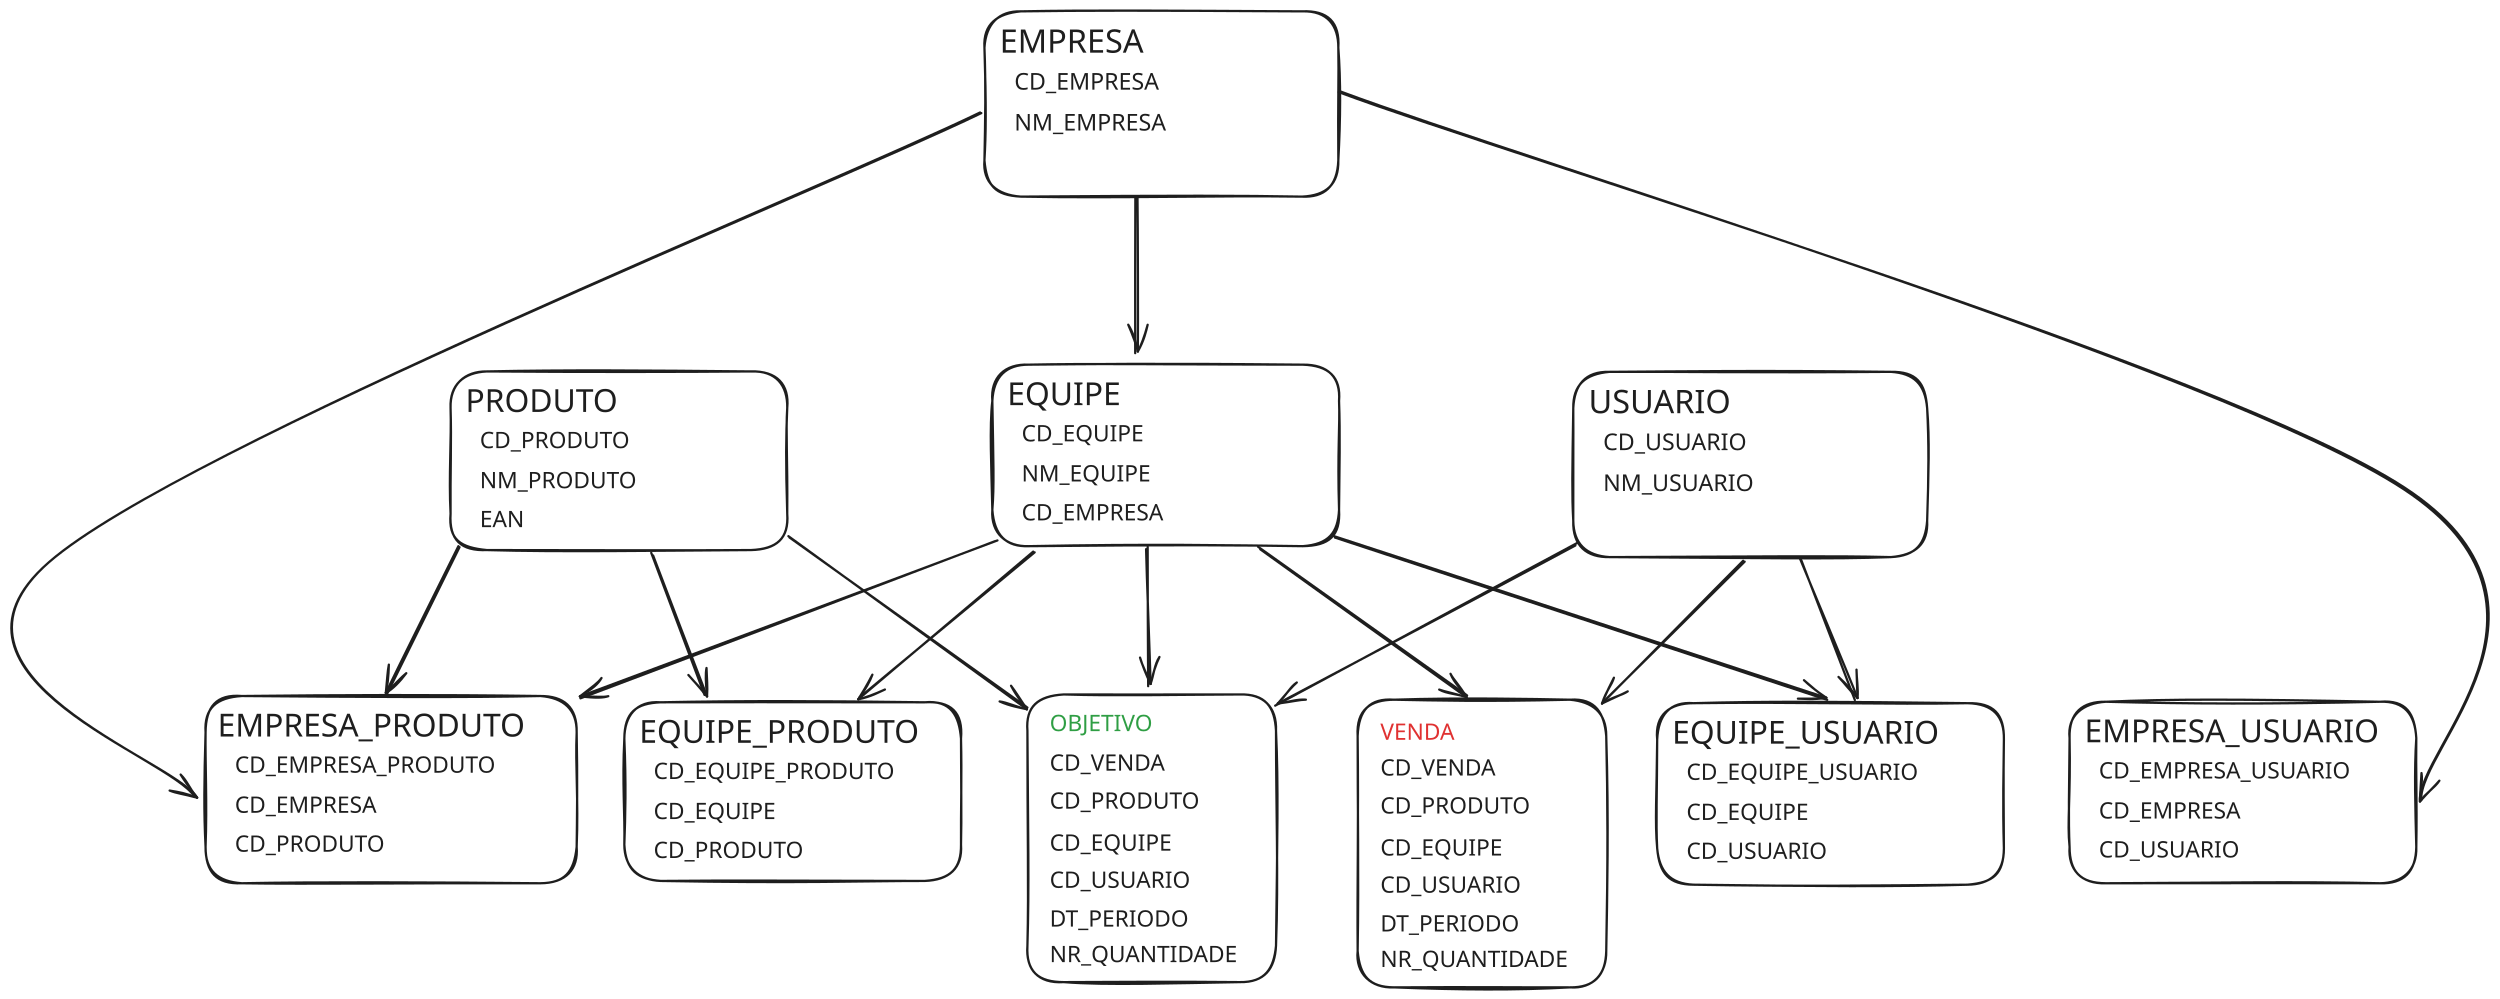
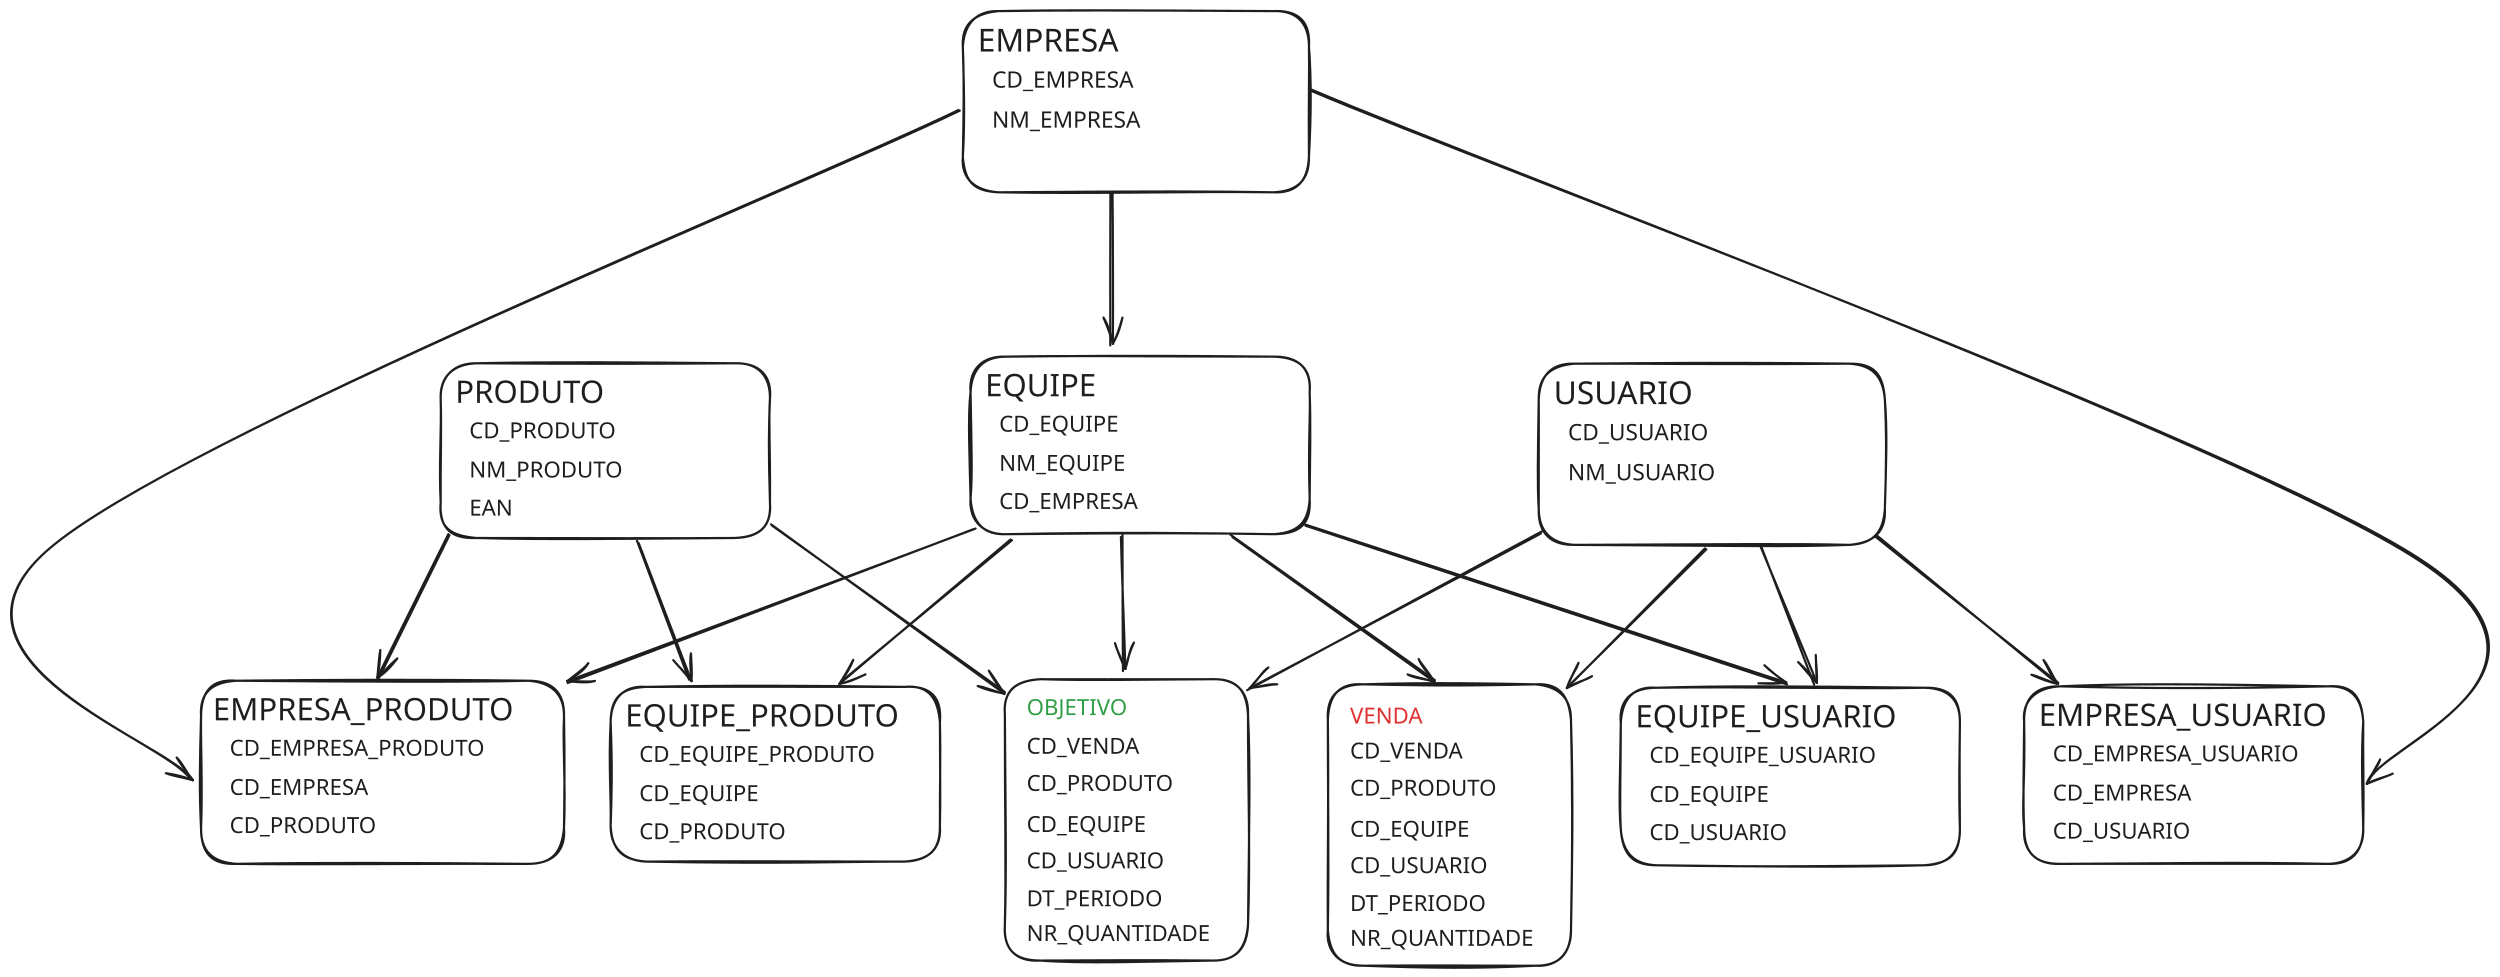
- <svg xmlns="http://www.w3.org/2000/svg" version="1.1" viewBox="0 0 2201.401 879.435" width="2201.401" height="879.435">
+ <svg xmlns="http://www.w3.org/2000/svg" version="1.1" viewBox="0 0 2250.811 879.435" width="2250.811" height="879.435">
  <defs>
    <style class="style-fonts">
      @font-face {
        font-family: "Virgil";
        src: url("https://excalidraw.com/Virgil.woff2");
      }
      @font-face {
        font-family: "Cascadia";
        src: url("https://excalidraw.com/Cascadia.woff2");
      }
      @font-face {
        font-family: "Assistant";
        src: url("https://excalidraw.com/Assistant-Regular.woff2");
      }
    </style>
  </defs>
  <g transform="translate(1215.478 633.9113) rotate(0 32.70833 12.5)">
    <text x="0" y="17.52" font-family="Virgil, Segoe UI Emoji" font-size="20px" fill="#e03131" text-anchor="start" style="white-space: pre;" direction="ltr" dominant-baseline="alphabetic">VENDA</text>
  </g>
  <g stroke-linecap="round" transform="translate(1195.491 616.1285) rotate(0 109.4515 126.6533)">
    <path d="M32 0 C91.45 -1.94, 153.77 -0.67, 186.9 0 M32 0 C70.54 0.67, 108.13 1.85, 186.9 0 M186.9 0 C210.14 -1.62, 217.16 12.53, 218.9 32 M186.9 0 C206.83 1.78, 219.05 11.39, 218.9 32 M218.9 32 C221.24 105.03, 219.73 175.99, 218.9 221.31 M218.9 32 C220.17 87.66, 220.42 141.24, 218.9 221.31 M218.9 221.31 C219.35 240.74, 207.65 254.89, 186.9 253.31 M218.9 221.31 C218.35 243.17, 208.08 253.55, 186.9 253.31 M186.9 253.31 C138.73 255.96, 91.49 255.57, 32 253.31 M186.9 253.31 C144.64 253.43, 103.34 252.82, 32 253.31 M32 253.31 C10.14 253.06, 1.97 243.32, 0 221.31 M32 253.31 C11.58 254.3, -2.09 240.8, 0 221.31 M0 221.31 C1.1 156.04, -0.08 89.79, 0 32 M0 221.31 C-0.48 163.2, 0.87 104.64, 0 32 M0 32 C0.94 8.72, 10.86 -1.5, 32 0 M0 32 C-1.43 8.6, 11.45 0.17, 32 0" stroke="#1e1e1e" stroke-width="2" fill="none" />
  </g>
  <g transform="translate(1215.478 665.4113) rotate(0 55.20833 12.5)">
    <text x="0" y="17.52" font-family="Virgil, Segoe UI Emoji" font-size="20px" fill="#1e1e1e" text-anchor="start" style="white-space: pre;" direction="ltr" dominant-baseline="alphabetic">CD_VENDA</text>
  </g>
  <g transform="translate(1215.478 698.8398) rotate(0 73.39167 12.5)">
    <text x="0" y="17.52" font-family="Virgil, Segoe UI Emoji" font-size="20px" fill="#1e1e1e" text-anchor="start" style="white-space: pre;" direction="ltr" dominant-baseline="alphabetic">CD_PRODUTO</text>
  </g>
  <g transform="translate(1215.478 735.8398) rotate(0 62.23333 12.5)">
    <text x="0" y="17.52" font-family="Virgil, Segoe UI Emoji" font-size="20px" fill="#1e1e1e" text-anchor="start" style="white-space: pre;" direction="ltr" dominant-baseline="alphabetic">CD_EQUIPE</text>
  </g>
  <g transform="translate(1215.478 768.5541) rotate(0 68.91666 12.5)">
    <text x="0" y="17.52" font-family="Virgil, Segoe UI Emoji" font-size="20px" fill="#1e1e1e" text-anchor="start" style="white-space: pre;" direction="ltr" dominant-baseline="alphabetic">CD_USUARIO</text>
  </g>
  <g transform="translate(1215.478 802.697) rotate(0 72 12.5)">
    <text x="0" y="17.52" font-family="Virgil, Segoe UI Emoji" font-size="20px" fill="#1e1e1e" text-anchor="start" style="white-space: pre;" direction="ltr" dominant-baseline="alphabetic">DT_PERIODO</text>
  </g>
  <g transform="translate(1215.478 833.9827) rotate(0 91.06667 12.5)">
    <text x="0" y="17.52" font-family="Virgil, Segoe UI Emoji" font-size="20px" fill="#1e1e1e" text-anchor="start" style="white-space: pre;" direction="ltr" dominant-baseline="alphabetic">NR_QUANTIDADE</text>
  </g>
  <g transform="translate(924.3063 626.2684) rotate(0 53.525 12.5)">
    <text x="0" y="17.52" font-family="Virgil, Segoe UI Emoji" font-size="20px" fill="#2f9e44" text-anchor="start" style="white-space: pre;" direction="ltr" dominant-baseline="alphabetic">OBJETIVO</text>
  </g>
  <g transform="translate(924.3063 661.1255) rotate(0 55.20833 12.5)">
    <text x="0" y="17.52" font-family="Virgil, Segoe UI Emoji" font-size="20px" fill="#1e1e1e" text-anchor="start" style="white-space: pre;" direction="ltr" dominant-baseline="alphabetic">CD_VENDA</text>
  </g>
  <g transform="translate(924.3063 694.5541) rotate(0 73.39167 12.5)">
    <text x="0" y="17.52" font-family="Virgil, Segoe UI Emoji" font-size="20px" fill="#1e1e1e" text-anchor="start" style="white-space: pre;" direction="ltr" dominant-baseline="alphabetic">CD_PRODUTO</text>
  </g>
  <g transform="translate(924.3063 731.5541) rotate(0 62.23333 12.5)">
    <text x="0" y="17.52" font-family="Virgil, Segoe UI Emoji" font-size="20px" fill="#1e1e1e" text-anchor="start" style="white-space: pre;" direction="ltr" dominant-baseline="alphabetic">CD_EQUIPE</text>
  </g>
  <g transform="translate(924.3063 764.2684) rotate(0 68.91666 12.5)">
    <text x="0" y="17.52" font-family="Virgil, Segoe UI Emoji" font-size="20px" fill="#1e1e1e" text-anchor="start" style="white-space: pre;" direction="ltr" dominant-baseline="alphabetic">CD_USUARIO</text>
  </g>
  <g transform="translate(924.3063 798.4113) rotate(0 72 12.5)">
    <text x="0" y="17.52" font-family="Virgil, Segoe UI Emoji" font-size="20px" fill="#1e1e1e" text-anchor="start" style="white-space: pre;" direction="ltr" dominant-baseline="alphabetic">DT_PERIODO</text>
  </g>
  <g transform="translate(924.3063 829.697) rotate(0 91.06667 12.5)">
    <text x="0" y="17.52" font-family="Virgil, Segoe UI Emoji" font-size="20px" fill="#1e1e1e" text-anchor="start" style="white-space: pre;" direction="ltr" dominant-baseline="alphabetic">NR_QUANTIDADE</text>
  </g>
  <g stroke-linecap="round" transform="translate(904.7034 611.507) rotate(0 109.4515 126.6533)">
    <path d="M32 0 C77.68 1.39, 124.52 0.27, 186.9 0 M32 0 C69.23 0.14, 105.37 0.03, 186.9 0 M186.9 0 C207.44 -0.71, 219.79 10.69, 218.9 32 M186.9 0 C209.73 -0.59, 217.74 10.87, 218.9 32 M218.9 32 C218.87 98.29, 221.14 162.7, 218.9 221.31 M218.9 32 C221.14 80.04, 220 126.75, 218.9 221.31 M218.9 221.31 C217.94 241.67, 208.93 253.65, 186.9 253.31 M218.9 221.31 C217.06 240.97, 209.65 253.75, 186.9 253.31 M186.9 253.31 C128.81 254.22, 69.03 256.29, 32 253.31 M186.9 253.31 C131.82 252.75, 77 253.11, 32 253.31 M32 253.31 C8.96 254.81, -1.6 241.76, 0 221.31 M32 253.31 C9.87 253.25, -1.24 244.56, 0 221.31 M0 221.31 C1.25 169.66, -0.09 116.86, 0 32 M0 221.31 C1.62 170.29, 0.53 119.74, 0 32 M0 32 C-1.65 10.86, 8.96 1.46, 32 0 M0 32 C-1.57 10.66, 8.9 1.27, 32 0" stroke="#1e1e1e" stroke-width="2" fill="none" />
  </g>
  <g transform="translate(575.5356 668.4387) rotate(0 121.3833 12.5)">
    <text x="0" y="17.52" font-family="Virgil, Segoe UI Emoji" font-size="20px" fill="#1e1e1e" text-anchor="start" style="white-space: pre;" direction="ltr" dominant-baseline="alphabetic">CD_EQUIPE_PRODUTO</text>
  </g>
  <g transform="translate(562.9048 629.5544) rotate(0 138.4333 17.5)">
    <text x="0" y="24.528" font-family="Virgil, Segoe UI Emoji" font-size="28px" fill="#1e1e1e" text-anchor="start" style="white-space: pre;" direction="ltr" dominant-baseline="alphabetic">EQUIPE_PRODUTO</text>
  </g>
  <g transform="translate(575.5356 703.7312) rotate(0 62.23333 12.5)">
    <text x="0" y="17.52" font-family="Virgil, Segoe UI Emoji" font-size="20px" fill="#1e1e1e" text-anchor="start" style="white-space: pre;" direction="ltr" dominant-baseline="alphabetic">CD_EQUIPE</text>
  </g>
  <g transform="translate(575.5356 738.0152) rotate(0 73.39167 12.5)">
    <text x="0" y="17.52" font-family="Virgil, Segoe UI Emoji" font-size="20px" fill="#1e1e1e" text-anchor="start" style="white-space: pre;" direction="ltr" dominant-baseline="alphabetic">CD_PRODUTO</text>
  </g>
  <g stroke-linecap="round" transform="translate(549.7661 618.4207) rotate(0 148.2282 78.65168)">
    <path d="M32 0 C83.61 -0.12, 133.79 -0.22, 264.46 0 M32 0 C104.04 -1.5, 174.86 -1.24, 264.46 0 M264.46 0 C287.67 -1.38, 298.45 8.73, 296.46 32 M264.46 0 C287.67 -2.19, 294.81 11.94, 296.46 32 M296.46 32 C296.46 65.28, 297.1 103.85, 296.46 125.3 M296.46 32 C297.26 64.1, 296.25 95.99, 296.46 125.3 M296.46 125.3 C297.92 146.16, 285.93 156.65, 264.46 157.3 M296.46 125.3 C296.65 146.1, 287.97 155.72, 264.46 157.3 M264.46 157.3 C209.66 157.27, 156.08 159.56, 32 157.3 M264.46 157.3 C173.41 157.17, 81.58 156.72, 32 157.3 M32 157.3 C12.03 156.54, -0.05 144.89, 0 125.3 M32 157.3 C12.2 155.8, 1.27 148.45, 0 125.3 M0 125.3 C0.6 99.37, -1.98 70.98, 0 32 M0 125.3 C0.9 99.5, 1.68 73.16, 0 32 M0 32 C0.15 12.44, 10.13 -1.7, 32 0 M0 32 C0.21 8.42, 10.47 0.96, 32 0" stroke="#1e1e1e" stroke-width="2" fill="none" />
  </g>
  <g transform="translate(206.782 662.8981) rotate(0 128.825 12.5)">
    <text x="0" y="17.52" font-family="Virgil, Segoe UI Emoji" font-size="20px" fill="#1e1e1e" text-anchor="start" style="white-space: pre;" direction="ltr" dominant-baseline="alphabetic">CD_EMPRESA_PRODUTO</text>
  </g>
  <g transform="translate(191.625 624.0137) rotate(0 148.8417 17.5)">
    <text x="0" y="24.528" font-family="Virgil, Segoe UI Emoji" font-size="28px" fill="#1e1e1e" text-anchor="start" style="white-space: pre;" direction="ltr" dominant-baseline="alphabetic">EMPRESA_PRODUTO</text>
  </g>
  <g transform="translate(206.782 698.1905) rotate(0 69.675 12.5)">
    <text x="0" y="17.52" font-family="Virgil, Segoe UI Emoji" font-size="20px" fill="#1e1e1e" text-anchor="start" style="white-space: pre;" direction="ltr" dominant-baseline="alphabetic">CD_EMPRESA</text>
  </g>
  <g transform="translate(206.782 732.4746) rotate(0 73.39167 12.5)">
    <text x="0" y="17.52" font-family="Virgil, Segoe UI Emoji" font-size="20px" fill="#1e1e1e" text-anchor="start" style="white-space: pre;" direction="ltr" dominant-baseline="alphabetic">CD_PRODUTO</text>
  </g>
  <g stroke-linecap="round" transform="translate(181.0125 612.8801) rotate(0 163.3851 82.44093)">
    <path d="M32 0 C117.02 -0.93, 201.38 -1.27, 294.77 0 M32 0 C134.42 0.87, 236.46 1.44, 294.77 0 M294.77 0 C315.52 1.52, 327.02 12.1, 326.77 32 M294.77 0 C315.07 -0.09, 327.34 9.42, 326.77 32 M326.77 32 C325.47 61, 328.47 91.65, 326.77 132.88 M326.77 32 C327.59 71.2, 327.08 108.93, 326.77 132.88 M326.77 132.88 C328.35 152.45, 317.57 164.79, 294.77 164.88 M326.77 132.88 C324.51 155.57, 315.76 164.69, 294.77 164.88 M294.77 164.88 C191.61 164.53, 88.79 165.82, 32 164.88 M294.77 164.88 C195.94 163.97, 96.3 163.61, 32 164.88 M32 164.88 C10.65 163.45, -0.35 153.68, 0 132.88 M32 164.88 C9.18 165.87, 0.16 155, 0 132.88 M0 132.88 C-1.58 101.51, -1.23 75.05, 0 32 M0 132.88 C1.44 95.63, -0.37 57.1, 0 32 M0 32 C0.26 9.5, 9.36 -1.87, 32 0 M0 32 C-1.35 10.81, 9.41 1.38, 32 0" stroke="#1e1e1e" stroke-width="2" fill="none" />
  </g>
  <g transform="translate(1485.021 669.2135) rotate(0 116.9083 12.5)">
    <text x="0" y="17.52" font-family="Virgil, Segoe UI Emoji" font-size="20px" fill="#1e1e1e" text-anchor="start" style="white-space: pre;" direction="ltr" dominant-baseline="alphabetic">CD_EQUIPE_USUARIO</text>
  </g>
  <g transform="translate(1472.39 630.3292) rotate(0 132.1667 17.5)">
    <text x="0" y="24.528" font-family="Virgil, Segoe UI Emoji" font-size="28px" fill="#1e1e1e" text-anchor="start" style="white-space: pre;" direction="ltr" dominant-baseline="alphabetic">EQUIPE_USUARIO</text>
  </g>
  <g transform="translate(1485.021 704.5059) rotate(0 62.23333 12.5)">
    <text x="0" y="17.52" font-family="Virgil, Segoe UI Emoji" font-size="20px" fill="#1e1e1e" text-anchor="start" style="white-space: pre;" direction="ltr" dominant-baseline="alphabetic">CD_EQUIPE</text>
  </g>
  <g transform="translate(1485.021 738.79) rotate(0 68.91666 12.5)">
    <text x="0" y="17.52" font-family="Virgil, Segoe UI Emoji" font-size="20px" fill="#1e1e1e" text-anchor="start" style="white-space: pre;" direction="ltr" dominant-baseline="alphabetic">CD_USUARIO</text>
  </g>
  <g stroke-linecap="round" transform="translate(1459.251 619.1955) rotate(0 152.649 79.91476)">
    <path d="M32 0 C121.21 -1.24, 206.22 1.36, 273.3 0 M32 0 C93.95 -1.78, 154.11 -1.47, 273.3 0 M273.3 0 C296.41 -0.6, 305.7 9.59, 305.3 32 M273.3 0 C296.33 0.55, 305.66 12, 305.3 32 M305.3 32 C305.02 61.4, 304.14 88.61, 305.3 127.83 M305.3 32 C304.76 66.62, 305.21 101.88, 305.3 127.83 M305.3 127.83 C305.51 149.65, 293.05 159.65, 273.3 159.83 M305.3 127.83 C304.88 150.56, 296.33 157.85, 273.3 159.83 M273.3 159.83 C200.03 160.49, 125.65 161.56, 32 159.83 M273.3 159.83 C208.89 161.7, 143.32 161.28, 32 159.83 M32 159.83 C10.27 159.7, 1.95 150.2, 0 127.83 M32 159.83 C11.32 158.91, 1.89 148.19, 0 127.83 M0 127.83 C-2.14 105.19, -0.44 80.5, 0 32 M0 127.83 C-1.2 104.6, -0.11 80.06, 0 32 M0 32 C1.04 10.13, 11.41 -1.66, 32 0 M0 32 C-2.21 10.26, 10.85 0.05, 32 0" stroke="#1e1e1e" stroke-width="2" fill="none" />
  </g>
  <g transform="translate(1848.157 667.9504) rotate(0 124.35 12.5)">
    <text x="0" y="17.52" font-family="Virgil, Segoe UI Emoji" font-size="20px" fill="#1e1e1e" text-anchor="start" style="white-space: pre;" direction="ltr" dominant-baseline="alphabetic">CD_EMPRESA_USUARIO</text>
  </g>
  <g transform="translate(1835.526 629.0661) rotate(0 142.575 17.5)">
    <text x="0" y="24.528" font-family="Virgil, Segoe UI Emoji" font-size="28px" fill="#1e1e1e" text-anchor="start" style="white-space: pre;" direction="ltr" dominant-baseline="alphabetic">EMPRESA_USUARIO</text>
  </g>
  <g transform="translate(1848.157 703.2428) rotate(0 69.675 12.5)">
    <text x="0" y="17.52" font-family="Virgil, Segoe UI Emoji" font-size="20px" fill="#1e1e1e" text-anchor="start" style="white-space: pre;" direction="ltr" dominant-baseline="alphabetic">CD_EMPRESA</text>
  </g>
  <g transform="translate(1848.157 737.5269) rotate(0 68.91666 12.5)">
    <text x="0" y="17.52" font-family="Virgil, Segoe UI Emoji" font-size="20px" fill="#1e1e1e" text-anchor="start" style="white-space: pre;" direction="ltr" dominant-baseline="alphabetic">CD_USUARIO</text>
  </g>
  <g stroke-linecap="round" transform="translate(1822.387 617.9324) rotate(0 152.649 79.91476)">
    <path d="M32 0 C88.11 -2.44, 145.88 -2.48, 273.3 0 M32 0 C104.26 1.91, 176.27 2.22, 273.3 0 M273.3 0 C295.11 -0.81, 304.13 11.32, 305.3 32 M273.3 0 C296.88 -1.88, 303.91 10.45, 305.3 32 M305.3 32 C303.42 60.1, 304.46 93.96, 305.3 127.83 M305.3 32 C304.85 59.93, 306.02 87.47, 305.3 127.83 M305.3 127.83 C306.12 148.49, 292.99 159.65, 273.3 159.83 M305.3 127.83 C304.87 149.86, 294.44 160.55, 273.3 159.83 M273.3 159.83 C197.65 158.06, 124.48 159.54, 32 159.83 M273.3 159.83 C223.56 159.8, 173.14 159.55, 32 159.83 M32 159.83 C9.86 160.69, -1.44 147.52, 0 127.83 M32 159.83 C9.29 159.74, 0.07 149.49, 0 127.83 M0 127.83 C-2.35 105.98, 1.09 83.83, 0 32 M0 127.83 C-1.12 103.78, -0.4 77.41, 0 32 M0 32 C-0.65 9.42, 11.51 -0.44, 32 0 M0 32 C-2.2 12.27, 11.62 1.23, 32 0" stroke="#1e1e1e" stroke-width="2" fill="none" />
  </g>
  <g transform="translate(899.5823 371.1262) rotate(0 62.23333 12.5)">
    <text x="0" y="17.52" font-family="Virgil, Segoe UI Emoji" font-size="20px" fill="#1e1e1e" text-anchor="start" style="white-space: pre;" direction="ltr" dominant-baseline="alphabetic">CD_EQUIPE</text>
  </g>
  <g transform="translate(886.9515 332.2418) rotate(0 55.61666 17.5)">
    <text x="0" y="24.528" font-family="Virgil, Segoe UI Emoji" font-size="28px" fill="#1e1e1e" text-anchor="start" style="white-space: pre;" direction="ltr" dominant-baseline="alphabetic">EQUIPE</text>
  </g>
  <g transform="translate(899.5823 406.4186) rotate(0 62.09167 12.5)">
    <text x="0" y="17.52" font-family="Virgil, Segoe UI Emoji" font-size="20px" fill="#1e1e1e" text-anchor="start" style="white-space: pre;" direction="ltr" dominant-baseline="alphabetic">NM_EQUIPE</text>
  </g>
  <g transform="translate(899.5823 440.7027) rotate(0 69.675 12.5)">
    <text x="0" y="17.52" font-family="Virgil, Segoe UI Emoji" font-size="20px" fill="#1e1e1e" text-anchor="start" style="white-space: pre;" direction="ltr" dominant-baseline="alphabetic">CD_EMPRESA</text>
  </g>
  <g stroke-linecap="round" transform="translate(873.8129 321.1082) rotate(0 152.649 79.91476)">
    <path d="M32 0 C83.9 -0.42, 134.32 -1.39, 273.3 0 M32 0 C85.51 -1.13, 137.82 -0.18, 273.3 0 M273.3 0 C296.53 0.79, 307.11 10.99, 305.3 32 M273.3 0 C295.73 -0.28, 306.78 11.11, 305.3 32 M305.3 32 C306.19 52.91, 303.74 76.22, 305.3 127.83 M305.3 32 C306.39 61.21, 305.65 90.8, 305.3 127.83 M305.3 127.83 C304.34 147.96, 296.26 158.19, 273.3 159.83 M305.3 127.83 C306.66 150.76, 296.73 159.49, 273.3 159.83 M273.3 159.83 C206.89 158.94, 139.91 157.73, 32 159.83 M273.3 159.83 C217.21 158.92, 161.72 158.56, 32 159.83 M32 159.83 C12.39 160.4, -1.53 148.56, 0 127.83 M32 159.83 C12.26 160.61, 1.69 150.41, 0 127.83 M0 127.83 C-0.79 92.01, -2.62 53.56, 0 32 M0 127.83 C1.73 107.24, 0.89 84.99, 0 32 M0 32 C1.05 10.42, 12.2 -0.04, 32 0 M0 32 C-1.81 11.23, 11 -0.96, 32 0" stroke="#1e1e1e" stroke-width="2" fill="none" />
  </g>
  <g transform="translate(1411.664 378.4763) rotate(0 70.34228 12.75858)">
    <text x="0" y="17.882" font-family="Virgil, Segoe UI Emoji" font-size="20.414px" fill="#1e1e1e" text-anchor="start" style="white-space: pre;" direction="ltr" dominant-baseline="alphabetic">CD_USUARIO</text>
  </g>
  <g transform="translate(1398.771 338.7876) rotate(0 66.32758 17.86201)">
    <text x="0" y="25.035" font-family="Virgil, Segoe UI Emoji" font-size="28.579px" fill="#1e1e1e" text-anchor="start" style="white-space: pre;" direction="ltr" dominant-baseline="alphabetic">USUARIO</text>
  </g>
  <g transform="translate(1411.664 414.4987) rotate(0 70.19768 12.75858)">
    <text x="0" y="17.882" font-family="Virgil, Segoe UI Emoji" font-size="20.414px" fill="#1e1e1e" text-anchor="start" style="white-space: pre;" direction="ltr" dominant-baseline="alphabetic">NM_USUARIO</text>
  </g>
  <g stroke-linecap="round" transform="translate(1385.361 327.4236) rotate(0 155.8067 81.56788)">
    <path d="M32 0 C90.52 -0.3, 152.45 0.96, 279.61 0 M32 0 C95.96 -0.36, 161.28 -1.43, 279.61 0 M279.61 0 C302.22 -0.35, 310.08 9.48, 311.61 32 M279.61 0 C299.94 1.29, 309.72 10.66, 311.61 32 M311.61 32 C313.89 59.77, 312.88 88.16, 311.61 131.14 M311.61 32 C313.17 62.13, 312.98 91.57, 311.61 131.14 M311.61 131.14 C310.09 150.98, 302.27 162.11, 279.61 163.14 M311.61 131.14 C312.66 151.34, 301.72 161.38, 279.61 163.14 M279.61 163.14 C226.85 165.13, 172.09 163.9, 32 163.14 M279.61 163.14 C226.46 161.83, 171.54 162.64, 32 163.14 M32 163.14 C10.94 161.88, 0.28 150.99, 0 131.14 M32 163.14 C12.01 163.56, -0.74 153.46, 0 131.14 M0 131.14 C-0.13 93.31, 0.21 54.34, 0 32 M0 131.14 C-1.29 109.12, -0.88 88.25, 0 32 M0 32 C-0.35 11.73, 10.19 1.95, 32 0 M0 32 C0.95 11.7, 10.29 -0.57, 32 0" stroke="#1e1e1e" stroke-width="2" fill="none" />
  </g>
  <g transform="translate(422.5189 377.0854) rotate(0 73.39167 12.5)">
    <text x="0" y="17.52" font-family="Virgil, Segoe UI Emoji" font-size="20px" fill="#1e1e1e" text-anchor="start" style="white-space: pre;" direction="ltr" dominant-baseline="alphabetic">CD_PRODUTO</text>
  </g>
  <g transform="translate(409.8881 338.2011) rotate(0 71.25 17.5)">
    <text x="0" y="24.528" font-family="Virgil, Segoe UI Emoji" font-size="28px" fill="#1e1e1e" text-anchor="start" style="white-space: pre;" direction="ltr" dominant-baseline="alphabetic">PRODUTO</text>
  </g>
  <g transform="translate(422.5189 412.3778) rotate(0 73.25 12.5)">
    <text x="0" y="17.52" font-family="Virgil, Segoe UI Emoji" font-size="20px" fill="#1e1e1e" text-anchor="start" style="white-space: pre;" direction="ltr" dominant-baseline="alphabetic">NM_PRODUTO</text>
  </g>
  <g transform="translate(422.5189 446.6619) rotate(0 19.74167 12.5)">
    <text x="0" y="17.52" font-family="Virgil, Segoe UI Emoji" font-size="20px" fill="#1e1e1e" text-anchor="start" style="white-space: pre;" direction="ltr" dominant-baseline="alphabetic">EAN</text>
  </g>
  <g stroke-linecap="round" transform="translate(396.7494 327.0674) rotate(0 148.2282 78.65168)">
    <path d="M32 0 C116.71 0.65, 203.94 0.54, 264.46 0 M32 0 C100.51 -1.43, 170.75 -0.93, 264.46 0 M264.46 0 C286.79 -0.9, 296.78 12.45, 296.46 32 M264.46 0 C287.54 -0.62, 298.4 11.59, 296.46 32 M296.46 32 C295.37 56.75, 295.04 79.45, 296.46 125.3 M296.46 32 C295.08 53.63, 296.88 76.01, 296.46 125.3 M296.46 125.3 C298.26 147.25, 286.67 156.85, 264.46 157.3 M296.46 125.3 C297.81 146.91, 287.86 156.28, 264.46 157.3 M264.46 157.3 C203.11 157.68, 145.43 157.45, 32 157.3 M264.46 157.3 C180.61 157.8, 95.6 159.17, 32 157.3 M32 157.3 C9.33 158.22, -1.4 148.61, 0 125.3 M32 157.3 C8.98 155.09, -2.01 148.53, 0 125.3 M0 125.3 C-1.71 92.65, 0.87 59.31, 0 32 M0 125.3 C-0.3 92.3, 0.92 59.53, 0 32 M0 32 C-0.82 11.95, 11.15 0.94, 32 0 M0 32 C-0.54 11.63, 12.37 -0.29, 32 0" stroke="#1e1e1e" stroke-width="2" fill="none" />
  </g>
  <g transform="translate(893.1685 61.05268) rotate(0 71.40833 12.75858)">
    <text x="0" y="17.882" font-family="Virgil, Segoe UI Emoji" font-size="20.414px" fill="#1e1e1e" text-anchor="start" style="white-space: pre;" direction="ltr" dominant-baseline="alphabetic">CD_EMPRESA</text>
  </g>
  <g transform="translate(880.2764 21.36399) rotate(0 67.225 17.86201)">
    <text x="0" y="25.035" font-family="Virgil, Segoe UI Emoji" font-size="28.579px" fill="#1e1e1e" text-anchor="start" style="white-space: pre;" direction="ltr" dominant-baseline="alphabetic">EMPRESA</text>
  </g>
  <g transform="translate(893.1685 97.07516) rotate(0 71.26667 12.75858)">
    <text x="0" y="17.882" font-family="Virgil, Segoe UI Emoji" font-size="20.414px" fill="#1e1e1e" text-anchor="start" style="white-space: pre;" direction="ltr" dominant-baseline="alphabetic">NM_EMPRESA</text>
  </g>
  <g stroke-linecap="round" transform="translate(866.8659 10) rotate(0 155.8067 81.56788)">
    <path d="M32 0 C94.94 -1.24, 161.79 -0.58, 279.61 0 M32 0 C85.16 -0.74, 135.97 -0.87, 279.61 0 M279.61 0 C302.58 -1.06, 313.03 9.72, 311.61 32 M279.61 0 C302.22 -0.79, 311.7 12.8, 311.61 32 M311.61 32 C313.8 60.69, 313.61 94.49, 311.61 131.14 M311.61 32 C312.1 55.83, 311.15 79.29, 311.61 131.14 M311.61 131.14 C312.03 152.18, 301.26 162.18, 279.61 163.14 M311.61 131.14 C310.7 154.46, 299.07 164.04, 279.61 163.14 M279.61 163.14 C200.96 162.05, 119.51 164.76, 32 163.14 M279.61 163.14 C226.66 162.2, 175.09 162.04, 32 163.14 M32 163.14 C9.02 161.95, 1.93 153.42, 0 131.14 M32 163.14 C10.84 161.61, -1.73 150.82, 0 131.14 M0 131.14 C0.67 96.67, 1.32 63.83, 0 32 M0 131.14 C1.36 108.29, 1.63 83.49, 0 32 M0 32 C-1.3 10.85, 11.47 1.94, 32 0 M0 32 C1.36 10.82, 12.79 -0.48, 32 0" stroke="#1e1e1e" stroke-width="2" fill="none" />
  </g>
  <g stroke-linecap="round">
    <g transform="translate(863.4279 98.63346) rotate(0 -409.8261 301.6658)">
      <path d="M0.68 0.96 C-135.99 67.09, -704.35 295.68, -819.83 395.98 C-935.31 496.28, -713.5 568.23, -692.23 602.76 M-0.43 0.42 C-137.28 66.72, -705.97 296.34, -820.87 396.9 C-935.78 497.46, -711.26 569.23, -689.86 603.77" stroke="#1e1e1e" stroke-width="2" fill="none" />
    </g>
    <g transform="translate(863.4279 98.63346) rotate(0 -409.8261 301.6658)">
      <path d="M-714.06 597.5 C-704.87 599.04, -700.79 599.63, -689.86 603.77 M-714.06 597.5 C-707.75 600.08, -702.38 600.39, -689.86 603.77" stroke="#1e1e1e" stroke-width="2" fill="none" />
    </g>
    <g transform="translate(863.4279 98.63346) rotate(0 -409.8261 301.6658)">
      <path d="M-704.37 583.41 C-698.33 589.45, -697.31 594.48, -689.86 603.77 M-704.37 583.41 C-700.61 589.53, -697.69 593.39, -689.86 603.77" stroke="#1e1e1e" stroke-width="2" fill="none" />
    </g>
  </g>
  <mask />
  <g stroke-linecap="round">
-     <g transform="translate(1179.459 80.04341) rotate(0 476.5813 312.6509)">
-       <path d="M-0.59 1.11 C155.69 59.37, 779.15 245.46, 938 349.38 C1096.86 453.31, 949.89 578.82, 952.56 624.66 M1.31 0.65 C157.39 59.08, 778.72 246.52, 937.08 350.68 C1095.44 454.85, 948.54 579.91, 951.48 625.64" stroke="#1e1e1e" stroke-width="2" fill="none" />
-     </g>
-     <g transform="translate(1179.459 80.04341) rotate(0 476.5813 312.6509)">
-       <path d="M952.82 600.68 C954.2 609.04, 951.15 616.23, 951.48 625.64 M952.82 600.68 C952.52 607.42, 951.88 613.11, 951.48 625.64" stroke="#1e1e1e" stroke-width="2" fill="none" />
-     </g>
-     <g transform="translate(1179.459 80.04341) rotate(0 476.5813 312.6509)">
-       <path d="M968.56 607.39 C964.72 613.45, 956.46 618.41, 951.48 625.64 M968.56 607.39 C964.32 612.36, 959.8 616.39, 951.48 625.64" stroke="#1e1e1e" stroke-width="2" fill="none" />
+     <g transform="translate(1179.459 80.04341) rotate(0 499.9403 312.6509)">
+       <path d="M-0.59 1.11 C166.01 71.75, 841.07 319.77, 999.93 423.7 C1158.79 527.62, 960.21 591.21, 952.56 624.66 M1.31 0.65 C167.71 71.47, 840.65 320.83, 999.01 425 C1157.37 529.16, 958.86 592.3, 951.48 625.64" stroke="#1e1e1e" stroke-width="2" fill="none" />
+     </g>
+     <g transform="translate(1179.459 80.04341) rotate(0 499.9403 312.6509)">
+       <path d="M963.43 603.69 C961.29 611, 954.73 617.19, 951.48 625.64 M963.43 603.69 C960.49 609.61, 957.23 614.56, 951.48 625.64" stroke="#1e1e1e" stroke-width="2" fill="none" />
+     </g>
+     <g transform="translate(1179.459 80.04341) rotate(0 499.9403 312.6509)">
+       <path d="M974.75 616.51 C968.87 619.51, 958.55 621.45, 951.48 625.64 M974.75 616.51 C968.92 619.18, 962.87 620.97, 951.48 625.64" stroke="#1e1e1e" stroke-width="2" fill="none" />
    </g>
  </g>
  <mask />
  <g stroke-linecap="round">
    <g transform="translate(1000.318 172.9937) rotate(0 0 68.44519)">
      <path d="M-0.58 0.75 C-0.68 23.79, -0.85 115.1, -0.71 137.99 M1.31 0.09 C1.62 22.85, 1.91 113.73, 1.64 136.44" stroke="#1e1e1e" stroke-width="2" fill="none" />
    </g>
    <g transform="translate(1000.318 172.9937) rotate(0 0 68.44519)">
      <path d="M-6.84 112.92 C-3.18 118.62, -0.14 127.11, 1.64 136.44 M-6.84 112.92 C-2.62 122.66, 0.65 132.03, 1.64 136.44" stroke="#1e1e1e" stroke-width="2" fill="none" />
    </g>
    <g transform="translate(1000.318 172.9937) rotate(0 0 68.44519)">
      <path d="M10.26 112.97 C8.95 118.57, 7.02 127.05, 1.64 136.44 M10.26 112.97 C7.69 122.72, 4.18 132.07, 1.64 136.44" stroke="#1e1e1e" stroke-width="2" fill="none" />
    </g>
  </g>
  <mask />
  <g stroke-linecap="round">
    <g transform="translate(403.7466 481.5136) rotate(0 -32.12537 65.18322)">
      <path d="M0.89 0.31 C-9.8 21.88, -52.81 109.05, -63.47 130.59 M-0.11 -0.57 C-10.94 21.12, -53.49 106.75, -64.01 128.59" stroke="#1e1e1e" stroke-width="2" fill="none" />
    </g>
    <g transform="translate(403.7466 481.5136) rotate(0 -32.12537 65.18322)">
      <path d="M-61.34 103.73 C-61.52 113.82, -62.61 123.23, -64.01 128.59 M-61.34 103.73 C-62.46 109.21, -62.75 115.78, -64.01 128.59" stroke="#1e1e1e" stroke-width="2" fill="none" />
    </g>
    <g transform="translate(403.7466 481.5136) rotate(0 -32.12537 65.18322)">
      <path d="M-45.99 111.26 C-51.66 118.81, -58.17 125.55, -64.01 128.59 M-45.99 111.26 C-50.75 115.06, -54.62 119.87, -64.01 128.59" stroke="#1e1e1e" stroke-width="2" fill="none" />
    </g>
  </g>
  <mask />
  <g stroke-linecap="round">
    <g transform="translate(574.5114 487.3345) rotate(0 23.42858 62.53017)">
      <path d="M-1.06 -0.55 C6.64 20.39, 38.05 103.58, 45.88 124.58 M0.58 1.78 C8.68 22.97, 40.12 105.61, 48.08 125.87" stroke="#1e1e1e" stroke-width="2" fill="none" />
    </g>
    <g transform="translate(574.5114 487.3345) rotate(0 23.42858 62.53017)">
      <path d="M31.65 107.03 C35.05 110.69, 39.65 115.94, 48.08 125.87 M31.65 107.03 C37.28 113.72, 43.44 119.29, 48.08 125.87" stroke="#1e1e1e" stroke-width="2" fill="none" />
    </g>
    <g transform="translate(574.5114 487.3345) rotate(0 23.42858 62.53017)">
      <path d="M47.61 100.87 C46.6 106.07, 46.85 113, 48.08 125.87 M47.61 100.87 C47.88 109.71, 48.71 117.33, 48.08 125.87" stroke="#1e1e1e" stroke-width="2" fill="none" />
    </g>
  </g>
  <mask />
  <g stroke-linecap="round">
    <g transform="translate(694.2057 473.5604) rotate(0 104.7488 74.80743)">
      <path d="M0.98 -0.26 C35.87 24.65, 175.69 124.56, 210.48 149.51 M0.03 -1.44 C34.75 23.65, 175.2 125.65, 210.05 150.99" stroke="#1e1e1e" stroke-width="2" fill="none" />
    </g>
    <g transform="translate(694.2057 473.5604) rotate(0 104.7488 74.80743)">
      <path d="M186.02 144.1 C195.09 148.26, 204.85 149.75, 210.05 150.99 M186.02 144.1 C192.63 144.93, 200.21 148.75, 210.05 150.99" stroke="#1e1e1e" stroke-width="2" fill="none" />
    </g>
    <g transform="translate(694.2057 473.5604) rotate(0 104.7488 74.80743)">
      <path d="M196.07 130.26 C201.17 139.98, 206.96 146.94, 210.05 150.99 M196.07 130.26 C199.8 135.05, 204.55 142.76, 210.05 150.99" stroke="#1e1e1e" stroke-width="2" fill="none" />
    </g>
  </g>
  <mask />
  <g stroke-linecap="round">
    <g transform="translate(876.9479 475.5045) rotate(0 -183.3655 69.29019)">
      <path d="M-0.54 0.93 C-61.37 24.25, -304.98 116.66, -365.83 139.42 M1.37 0.38 C-59.46 23.41, -305.1 114.77, -366.3 137.73" stroke="#1e1e1e" stroke-width="2" fill="none" />
    </g>
    <g transform="translate(876.9479 475.5045) rotate(0 -183.3655 69.29019)">
      <path d="M-347.28 121.5 C-350.17 126.66, -354.71 130.74, -366.3 137.73 M-347.28 121.5 C-350.46 125.89, -354.25 128.34, -366.3 137.73" stroke="#1e1e1e" stroke-width="2" fill="none" />
    </g>
    <g transform="translate(876.9479 475.5045) rotate(0 -183.3655 69.29019)">
      <path d="M-341.3 137.52 C-345.49 138.97, -351.41 139.36, -366.3 137.73 M-341.3 137.52 C-345.85 138.67, -350.86 137.83, -366.3 137.73" stroke="#1e1e1e" stroke-width="2" fill="none" />
    </g>
  </g>
  <mask />
  <g stroke-linecap="round">
    <g transform="translate(910.748 485.6445) rotate(0 -76.89521 64.22018)">
      <path d="M0.32 0.74 C-25.25 22.06, -128.45 107.09, -153.95 128.54 M-0.97 0.09 C-26.67 21.56, -129.66 108.88, -154.98 130.12" stroke="#1e1e1e" stroke-width="2" fill="none" />
    </g>
    <g transform="translate(910.748 485.6445) rotate(0 -76.89521 64.22018)">
      <path d="M-142.55 108.44 C-144.37 113.74, -148.63 121.37, -154.98 130.12 M-142.55 108.44 C-147.12 117.38, -152.29 125.86, -154.98 130.12" stroke="#1e1e1e" stroke-width="2" fill="none" />
    </g>
    <g transform="translate(910.748 485.6445) rotate(0 -76.89521 64.22018)">
      <path d="M-131.52 121.51 C-136.23 123.5, -143.3 127.79, -154.98 130.12 M-131.52 121.51 C-140.16 125.5, -149.52 129.01, -154.98 130.12" stroke="#1e1e1e" stroke-width="2" fill="none" />
    </g>
  </g>
  <mask />
  <g stroke-linecap="round">
    <g transform="translate(1010.458 482.2645) rotate(0 0.8450023 60.84017)">
      <path d="M0.13 -0.86 C0.14 19.66, 0.3 101.5, 0.57 121.96 M-1.26 1.3 C-0.94 21.55, 2.32 99.64, 2.69 119.99" stroke="#1e1e1e" stroke-width="2" fill="none" />
    </g>
    <g transform="translate(1010.458 482.2645) rotate(0 0.8450023 60.84017)">
      <path d="M-6.59 96.77 C-5.07 102.84, 0.01 112.7, 2.69 119.99 M-6.59 96.77 C-4.43 103.52, -1.44 111.59, 2.69 119.99" stroke="#1e1e1e" stroke-width="2" fill="none" />
    </g>
    <g transform="translate(1010.458 482.2645) rotate(0 0.8450023 60.84017)">
      <path d="M10.51 96.24 C6.16 102.51, 5.39 112.55, 2.69 119.99 M10.51 96.24 C7.18 103.09, 4.68 111.33, 2.69 119.99" stroke="#1e1e1e" stroke-width="2" fill="none" />
    </g>
  </g>
  <mask />
  <g stroke-linecap="round">
    <g transform="translate(1108.479 482.2645) rotate(0 91.26025 65.06518)">
      <path d="M-0.64 -0.79 C29.87 20.93, 152.95 108.43, 183.39 130.13 M1.23 1.41 C31.62 23.36, 152.94 110.17, 182.9 131.67" stroke="#1e1e1e" stroke-width="2" fill="none" />
    </g>
    <g transform="translate(1108.479 482.2645) rotate(0 91.26025 65.06518)">
      <path d="M158.82 124.94 C165.47 128.75, 174.78 128.7, 182.9 131.67 M158.82 124.94 C163.78 126.8, 171.46 128.07, 182.9 131.67" stroke="#1e1e1e" stroke-width="2" fill="none" />
    </g>
    <g transform="translate(1108.479 482.2645) rotate(0 91.26025 65.06518)">
      <path d="M168.78 111.04 C172.11 119.4, 178.11 123.96, 182.9 131.67 M168.78 111.04 C171.36 116.21, 176.6 120.86, 182.9 131.67" stroke="#1e1e1e" stroke-width="2" fill="none" />
    </g>
  </g>
  <mask />
  <g stroke-linecap="round">
    <g transform="translate(1174.389 473.8145) rotate(0 217.1656 70.9802)">
      <path d="M1.13 -0.43 C73.66 23.36, 362.2 118.66, 434.58 142.46 M0.26 -1.71 C72.71 21.76, 361.27 116.95, 433.76 140.6" stroke="#1e1e1e" stroke-width="2" fill="none" />
    </g>
    <g transform="translate(1174.389 473.8145) rotate(0 217.1656 70.9802)">
      <path d="M408.78 141.39 C414.26 141.37, 422.02 142.58, 433.76 140.6 M408.78 141.39 C417.23 141.36, 424.69 141.7, 433.76 140.6" stroke="#1e1e1e" stroke-width="2" fill="none" />
    </g>
    <g transform="translate(1174.389 473.8145) rotate(0 217.1656 70.9802)">
      <path d="M414.11 125.14 C418.23 129.21, 424.66 134.46, 433.76 140.6 M414.11 125.14 C420.64 130.51, 426.34 136.23, 433.76 140.6" stroke="#1e1e1e" stroke-width="2" fill="none" />
    </g>
  </g>
  <mask />
  <g stroke-linecap="round">
    <g transform="translate(1389.019 478.8845) rotate(0 -132.6654 70.9802)">
      <path d="M-0.23 -0.76 C-44.55 22.82, -221.94 118.88, -266.15 142.49 M-1.81 1.46 C-45.73 25.2, -219.79 117.27, -263.87 140.64" stroke="#1e1e1e" stroke-width="2" fill="none" />
    </g>
    <g transform="translate(1389.019 478.8845) rotate(0 -132.6654 70.9802)">
      <path d="M-247.11 122.09 C-252.93 125.91, -255.5 132.25, -263.87 140.64 M-247.11 122.09 C-250.87 125.41, -255.13 130.25, -263.87 140.64" stroke="#1e1e1e" stroke-width="2" fill="none" />
    </g>
    <g transform="translate(1389.019 478.8845) rotate(0 -132.6654 70.9802)">
      <path d="M-239.11 137.2 C-247.31 136.75, -252.13 138.85, -263.87 140.64 M-239.11 137.2 C-244.52 137.26, -250.49 138.89, -263.87 140.64" stroke="#1e1e1e" stroke-width="2" fill="none" />
    </g>
  </g>
  <mask />
  <g stroke-linecap="round">
    <g transform="translate(1536.05 494.0946) rotate(0 -62.53017 62.53017)">
      <path d="M0.23 0.48 C-20.48 21.12, -103.66 103.64, -124.63 124.25 M-1.11 -0.31 C-21.91 20.42, -104.43 104.48, -125.35 125.37" stroke="#1e1e1e" stroke-width="2" fill="none" />
    </g>
    <g transform="translate(1536.05 494.0946) rotate(0 -62.53017 62.53017)">
      <path d="M-114.89 102.66 C-116.81 109.48, -121.75 113.95, -125.35 125.37 M-114.89 102.66 C-117.69 108.31, -120.45 113.11, -125.35 125.37" stroke="#1e1e1e" stroke-width="2" fill="none" />
    </g>
    <g transform="translate(1536.05 494.0946) rotate(0 -62.53017 62.53017)">
      <path d="M-102.74 114.7 C-107.96 118.32, -116.15 119.56, -125.35 125.37 M-102.74 114.7 C-108.36 117.68, -113.86 119.76, -125.35 125.37" stroke="#1e1e1e" stroke-width="2" fill="none" />
    </g>
  </g>
  <mask />
  <g stroke-linecap="round">
    <g transform="translate(1585.06 492.4045) rotate(0 24.50507 61.68517)">
      <path d="M0.71 -0.14 C8.63 20.52, 40.28 103.43, 48.26 124.02 M-0.37 -1.27 C7.86 19.04, 42.57 101.24, 50.58 122.24" stroke="#1e1e1e" stroke-width="2" fill="none" />
    </g>
    <g transform="translate(1585.06 492.4045) rotate(0 24.50507 61.68517)">
      <path d="M33.85 103.67 C39.7 109.08, 47.11 116.45, 50.58 122.24 M33.85 103.67 C38.97 108.89, 43.82 115.83, 50.58 122.24" stroke="#1e1e1e" stroke-width="2" fill="none" />
    </g>
    <g transform="translate(1585.06 492.4045) rotate(0 24.50507 61.68517)">
      <path d="M49.7 97.26 C49.79 105.09, 51.44 114.8, 50.58 122.24 M49.7 97.26 C50.07 104.27, 50.13 113.15, 50.58 122.24" stroke="#1e1e1e" stroke-width="2" fill="none" />
    </g>
  </g>
  <mask />
+   <g stroke-linecap="round">
+     <g transform="translate(1689.091 482.3283) rotate(0 81.71905 66.67624)">
+       <path d="M-1.08 0.46 C26.16 22.7, 136.62 110.33, 164.06 132.41 M0.56 -0.35 C27.64 22.11, 136.39 111.06, 163.44 133.46" stroke="#1e1e1e" stroke-width="2" fill="none" />
+     </g>
+     <g transform="translate(1689.091 482.3283) rotate(0 81.71905 66.67624)">
+       <path d="M139.86 125.14 C148.89 129.33, 154.9 131.39, 163.44 133.46 M139.86 125.14 C147.06 126.77, 152.46 130.21, 163.44 133.46" stroke="#1e1e1e" stroke-width="2" fill="none" />
+     </g>
+     <g transform="translate(1689.091 482.3283) rotate(0 81.71905 66.67624)">
+       <path d="M150.72 111.93 C155.79 120.69, 157.96 127.43, 163.44 133.46 M150.72 111.93 C155.09 116.96, 157.61 123.9, 163.44 133.46" stroke="#1e1e1e" stroke-width="2" fill="none" />
+     </g>
+   </g>
+   <mask />
</svg>
